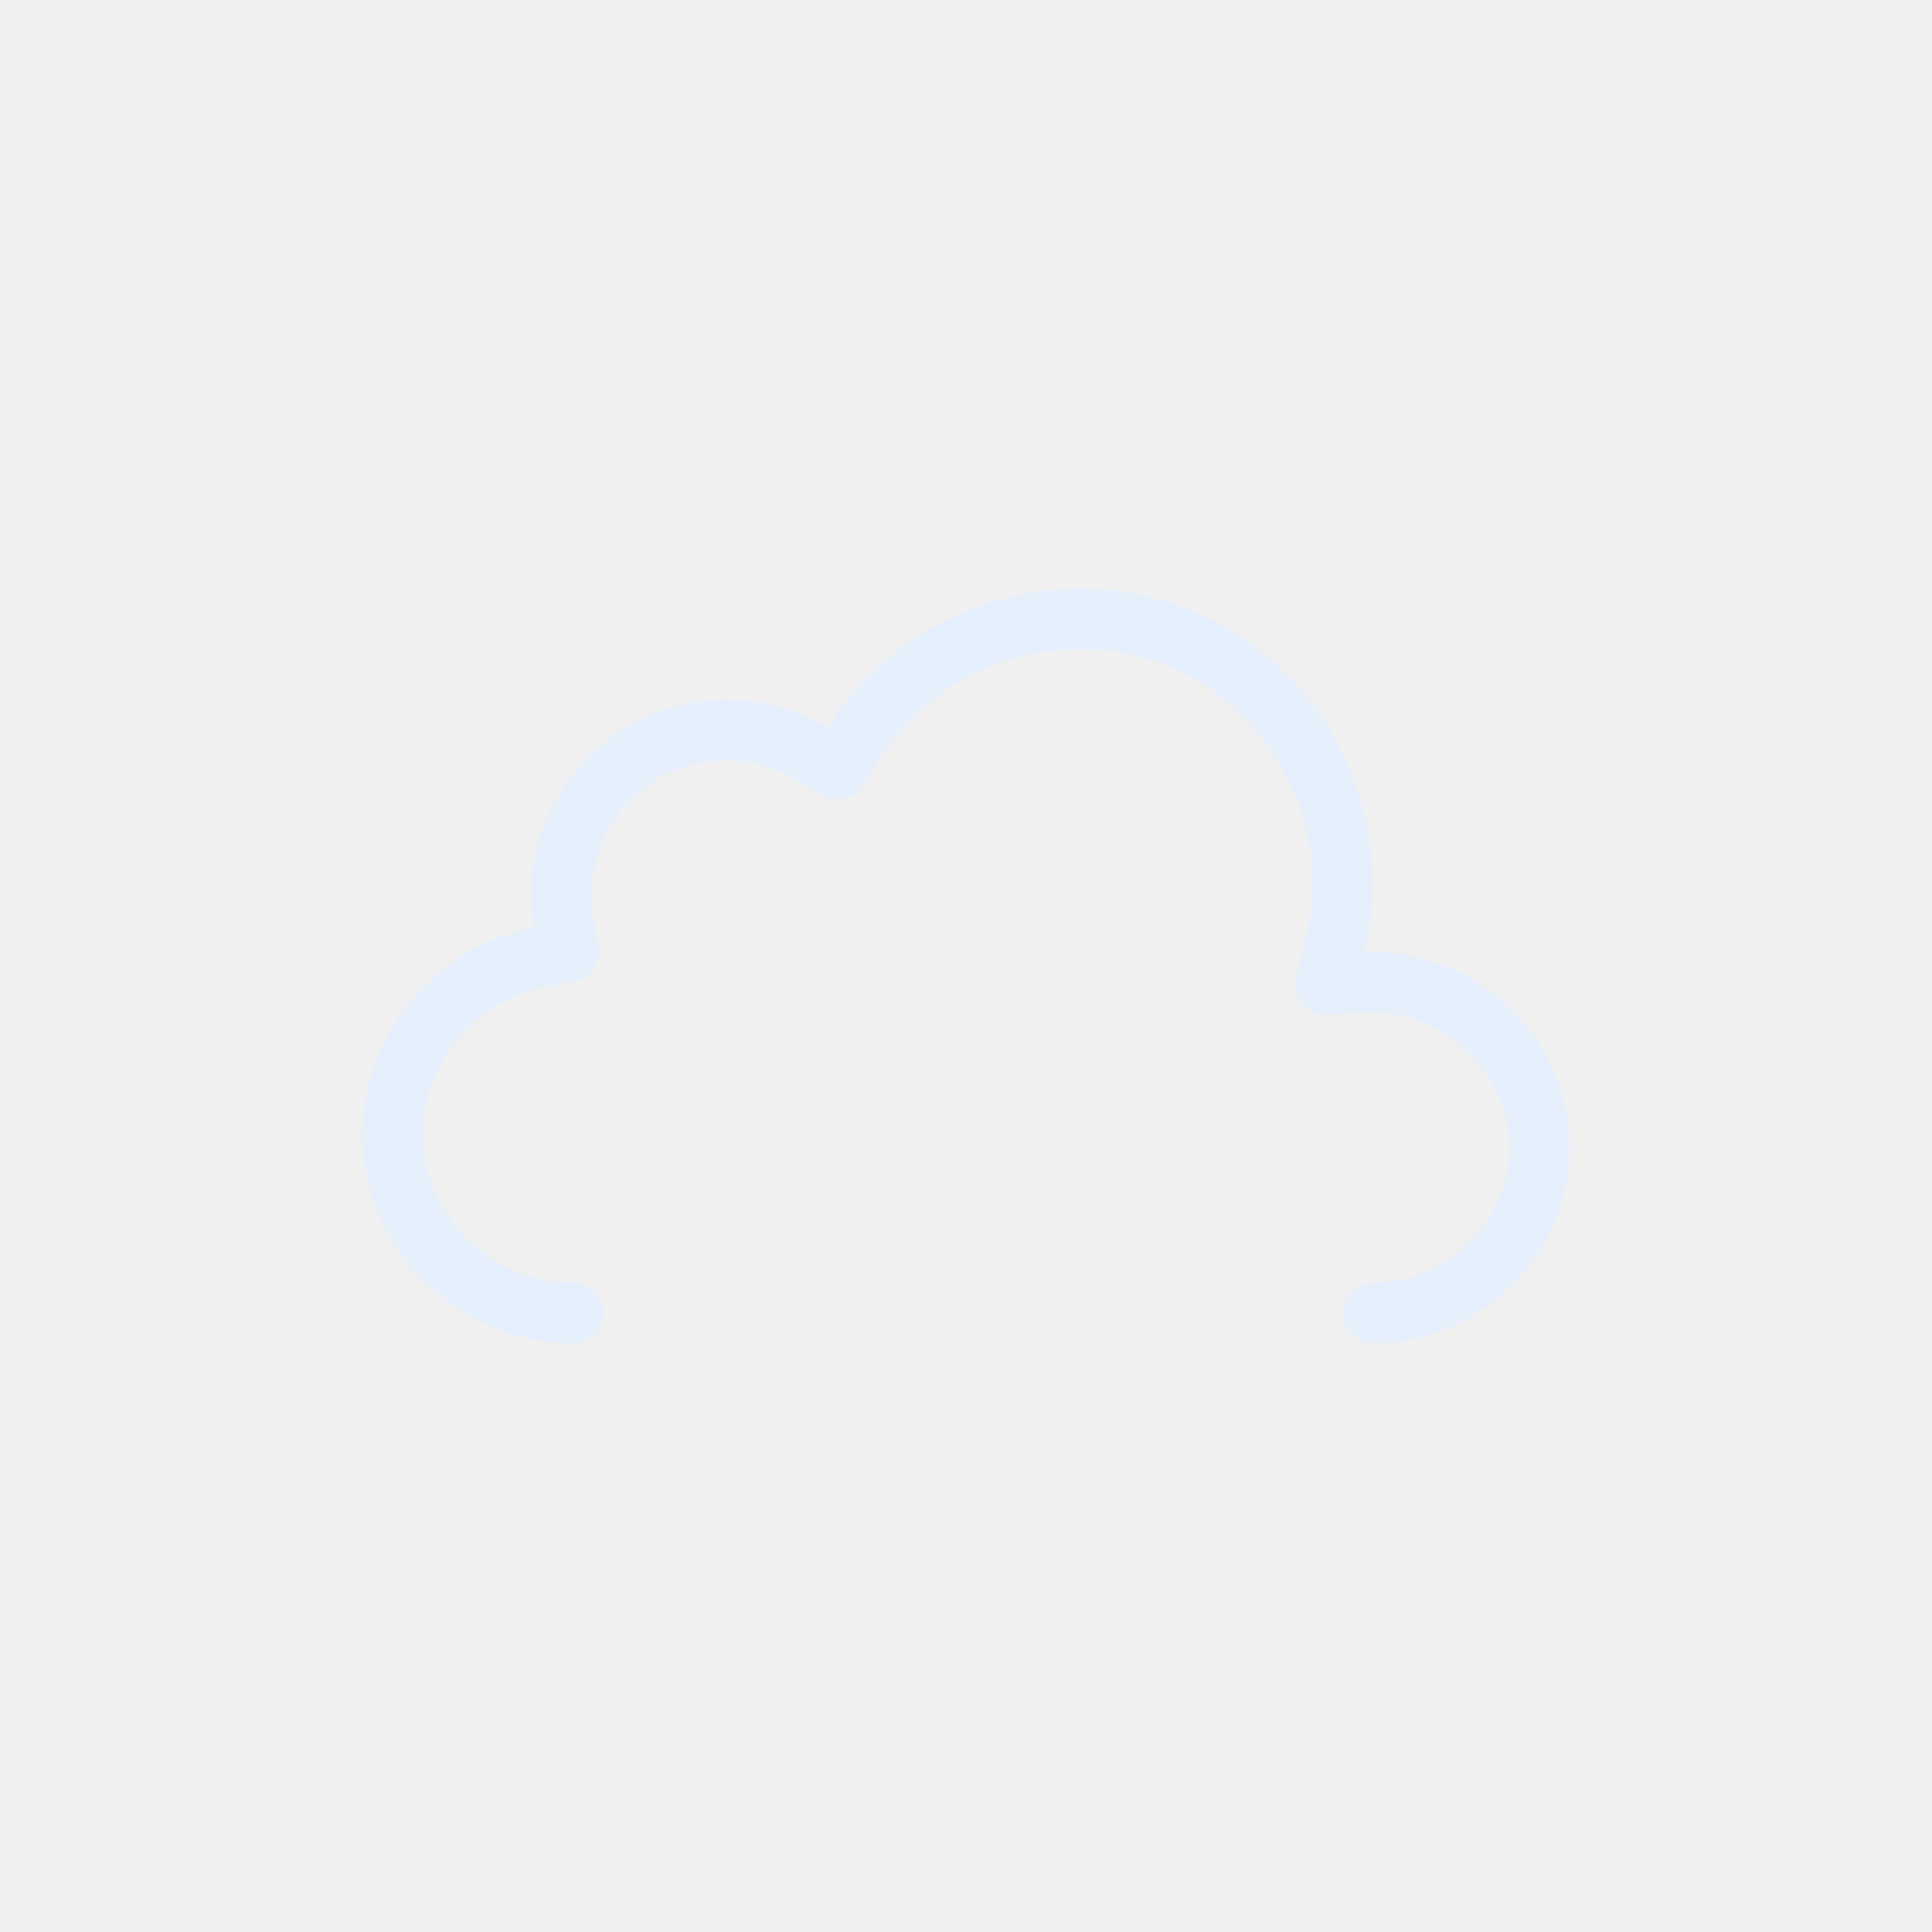
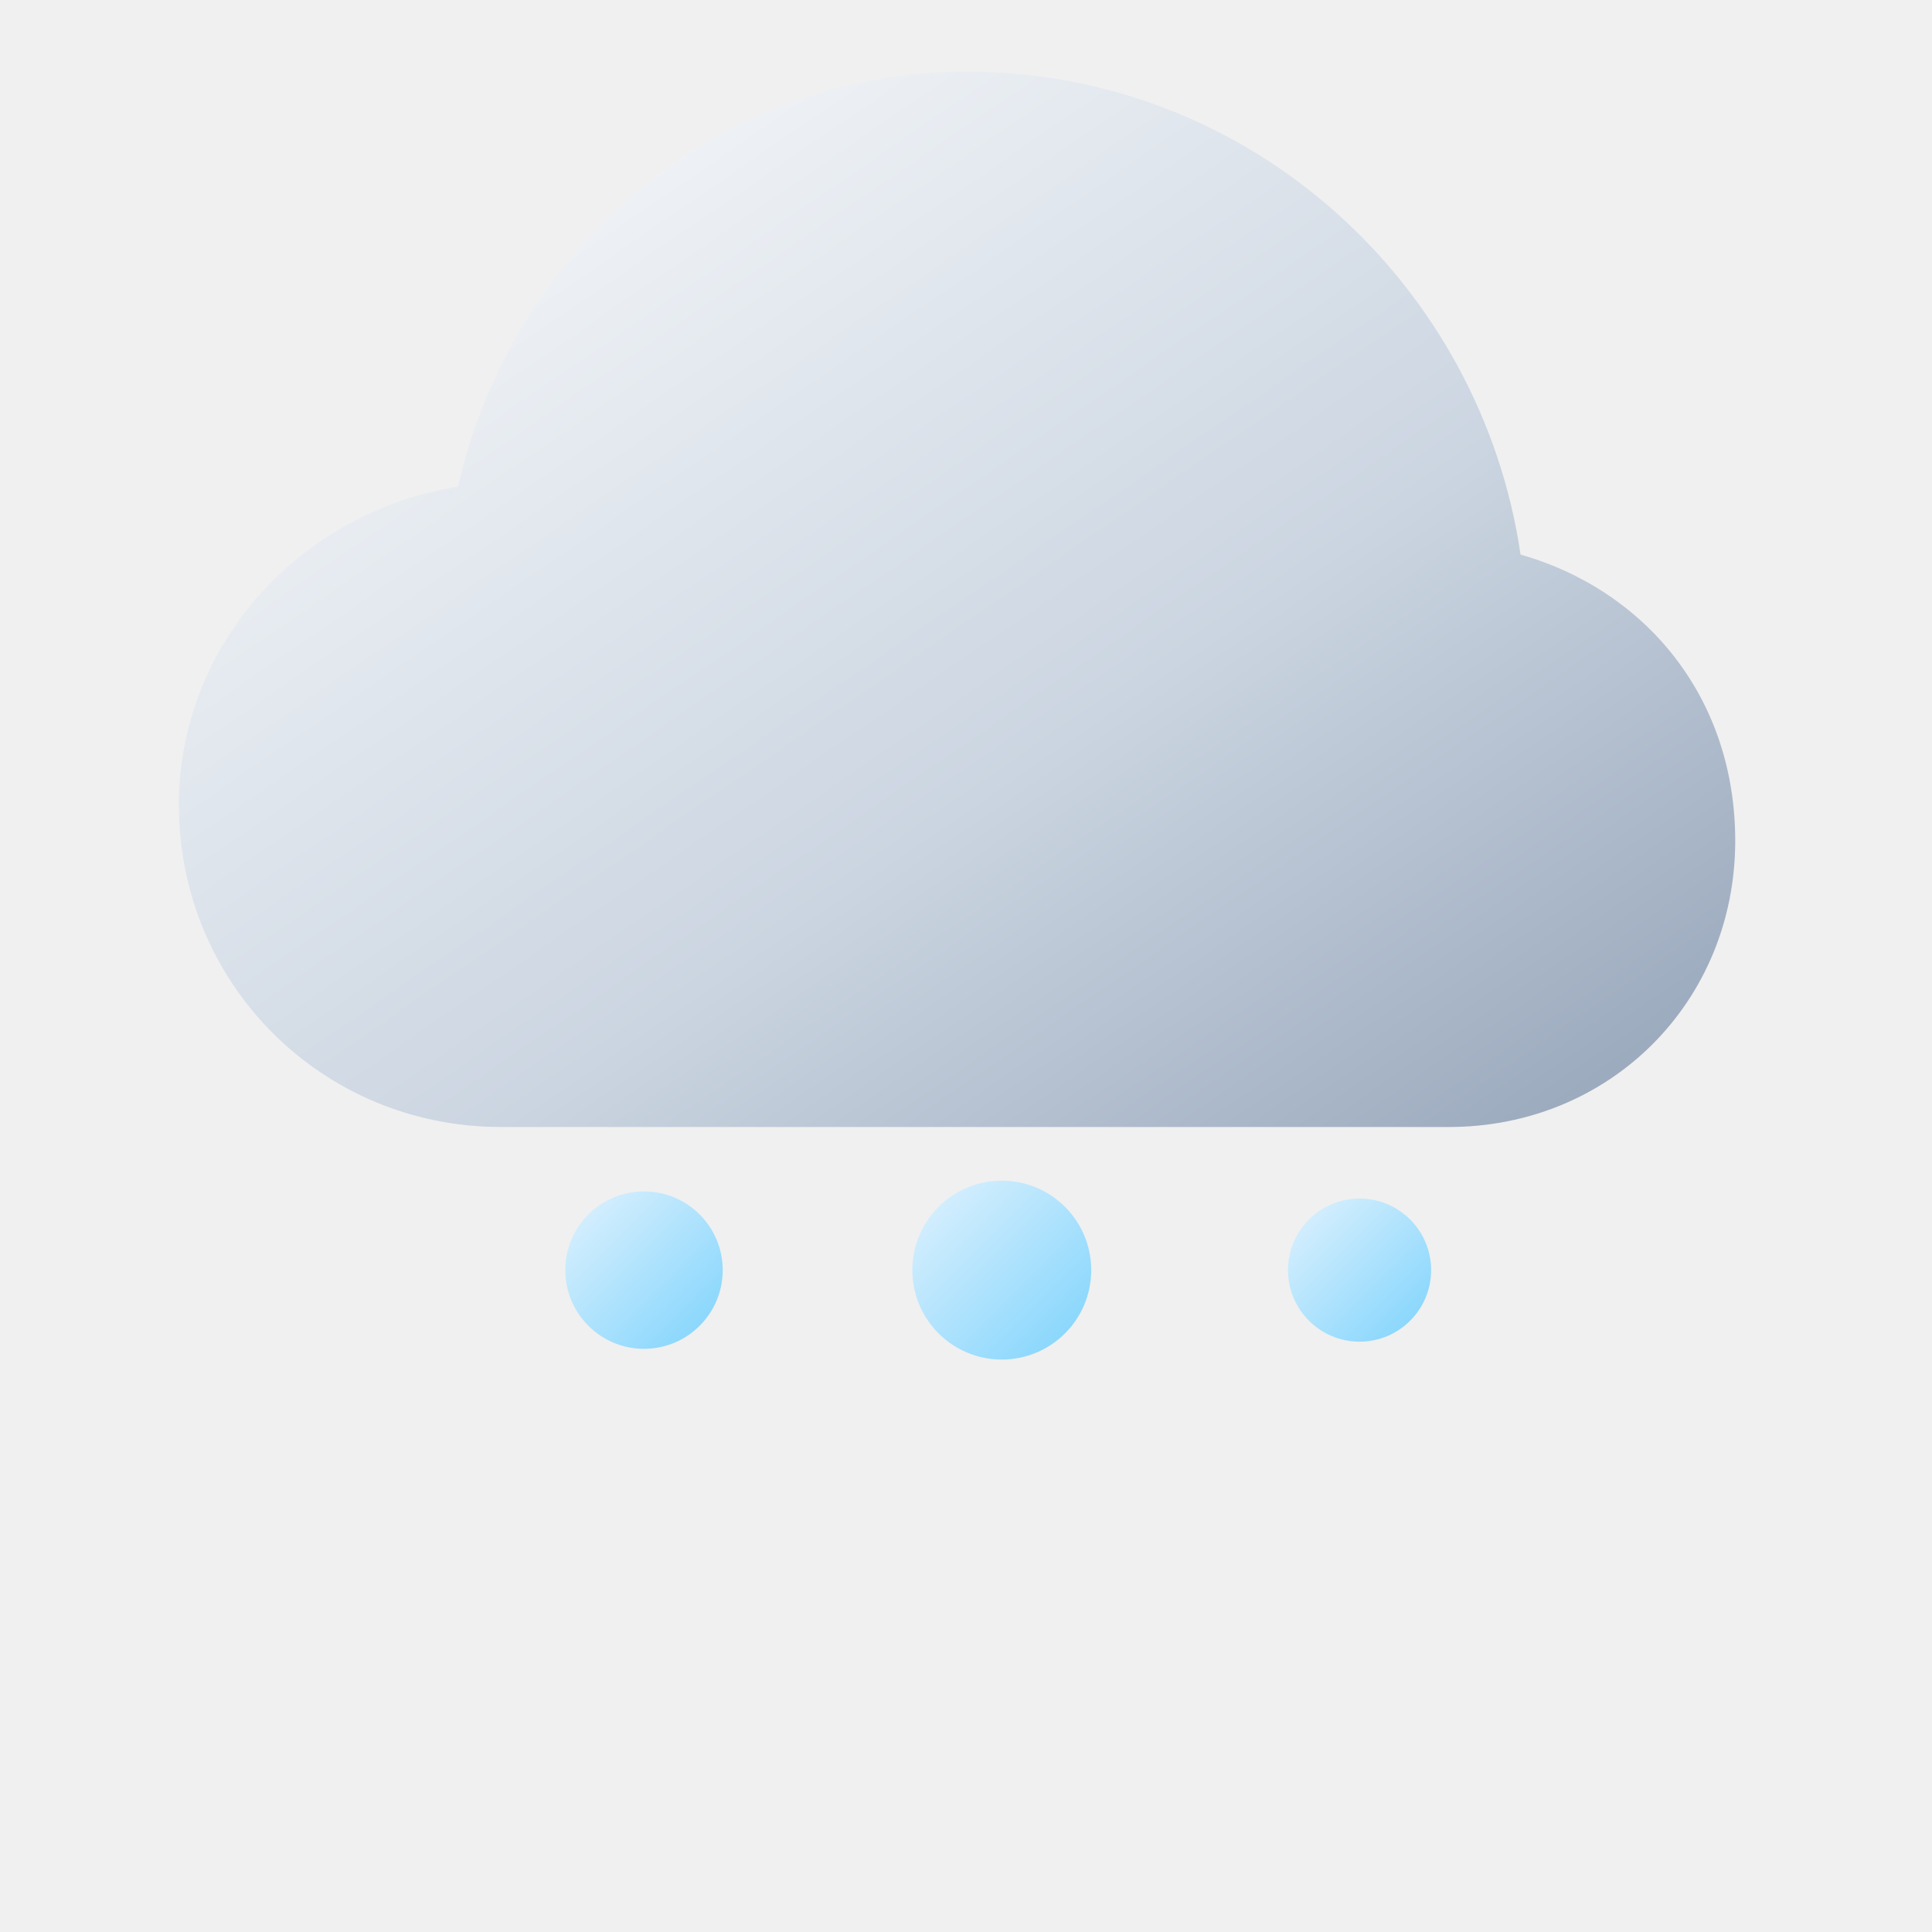
- <svg xmlns="http://www.w3.org/2000/svg" viewBox="0 0 128 128" fill="none">
-   <g id="snow" clip-path="url(#clip0_2045_28939)">
-     <g id="Sky">
-       <g id="Clouds">
-         <g id="Cloud">
-           <path id="Cloud_2" fill-rule="evenodd" clip-rule="evenodd" d="M54.837 48.212C59.827 40.138 70.265 36.824 79.008 40.482C87.742 44.136 92.684 53.883 90.389 63.086C97.683 62.767 104 68.707 104 76.028C104 83.116 98.048 89 90.977 89C89.872 89 88.977 88.104 88.977 86.999C88.977 85.893 89.872 84.997 90.977 84.997C95.864 84.997 100 80.88 100 76.028C100 71.026 95.622 66.864 90.563 67.085L87.887 67.201C87.256 67.229 86.65 66.957 86.251 66.468C85.851 65.979 85.706 65.33 85.859 64.717L86.508 62.117C88.32 54.848 84.391 47.073 77.466 44.175C70.525 41.271 62.189 43.927 58.239 50.317L57.2 51.998C56.624 52.929 55.407 53.224 54.469 52.66L52.777 51.642C49.812 49.859 45.932 49.966 43.071 51.91C40.221 53.847 38.71 57.392 39.292 60.775L39.626 62.715C39.811 63.792 39.099 64.819 38.026 65.022L36.092 65.387C31.142 66.323 27.572 71.044 28.044 76.031C28.515 81.021 32.91 84.998 37.952 84.997C39.056 84.997 39.952 85.893 39.952 86.998C39.953 88.103 39.057 89 37.953 89C30.869 89.001 24.729 83.475 24.061 76.408C23.394 69.341 28.391 62.769 35.35 61.454C34.5 56.515 36.683 51.413 40.824 48.599C44.975 45.778 50.536 45.625 54.837 48.212Z" fill="#E6EFFC" />
-         </g>
-         <animateTransform attributeName="transform" type="translate" values="0 0;0 -3;0 0" dur="3s" begin="0s" repeatCount="indefinite" calcMode="spline" keySplines=".42 0 .58 1; .42 0 .58 1" />
-       </g>
+ <svg xmlns="http://www.w3.org/2000/svg" viewBox="4 10.5 54 54" fill="none">
+   <defs>
+     <linearGradient id="snowCloudGrad" x1="0%" y1="0%" x2="100%" y2="100%">
+       <stop offset="0%" stop-color="#FFFFFF" />
+       <stop offset="60%" stop-color="#CBD5E1" />
+       <stop offset="100%" stop-color="#94A3B8" />
+     </linearGradient>
+     <linearGradient id="flakeGrad" x1="0%" y1="0%" x2="100%" y2="100%">
+       <stop offset="0%" stop-color="#E0F2FE" />
+       <stop offset="100%" stop-color="#7DD3FC" />
+     </linearGradient>
+   </defs>
+   <g>
+     <g transform="translate(22, 46)">
+       <animateTransform attributeName="transform" type="translate" values="22,46; 20,53; 22,60" dur="2s" repeatCount="indefinite" />
+       <animate attributeName="opacity" values="0; 1; 0" dur="2s" repeatCount="indefinite" />
+       <circle cx="0" cy="0" r="2.2" fill="url(#flakeGrad)" />
    </g>
-     <g id="Precipitation">
-       <g id="Snowflakes">
-         <path id="Snowflake 1" d="M52.578 90.366L51.373 89.677C51.479 89.233 51.479 88.769 51.371 88.324L52.578 87.635C52.674 87.581 52.758 87.508 52.825 87.421C52.893 87.334 52.942 87.235 52.971 87.128C53 87.022 53.007 86.911 52.993 86.802C52.978 86.693 52.942 86.588 52.887 86.493C52.773 86.3 52.589 86.16 52.373 86.103C52.157 86.045 51.928 86.075 51.734 86.187L50.528 86.876C50.193 86.559 49.787 86.326 49.344 86.2V84.82C49.337 84.6 49.245 84.392 49.087 84.239C48.93 84.086 48.719 84 48.5 84C48.281 84 48.07 84.086 47.912 84.239C47.755 84.392 47.663 84.6 47.656 84.82V86.2C47.214 86.329 46.808 86.56 46.471 86.874L45.266 86.185C45.072 86.074 44.843 86.044 44.627 86.101C44.411 86.159 44.227 86.299 44.113 86.491C44.058 86.586 44.022 86.692 44.007 86.801C43.993 86.91 44 87.021 44.029 87.127C44.057 87.233 44.107 87.333 44.175 87.42C44.242 87.507 44.326 87.579 44.422 87.633L45.626 88.322C45.52 88.767 45.521 89.231 45.629 89.675L44.422 90.365C44.326 90.419 44.242 90.491 44.175 90.578C44.107 90.665 44.057 90.764 44.029 90.871C44 90.977 43.993 91.088 44.007 91.197C44.022 91.306 44.058 91.412 44.113 91.507C44.227 91.699 44.411 91.839 44.627 91.897C44.843 91.954 45.072 91.924 45.266 91.813L46.472 91.123C46.806 91.441 47.213 91.673 47.656 91.798V93.18C47.663 93.4 47.755 93.608 47.913 93.761C48.07 93.914 48.281 94 48.5 94C48.719 94 48.93 93.914 49.088 93.761C49.245 93.608 49.337 93.4 49.344 93.18V91.797C49.785 91.668 50.191 91.438 50.528 91.124L51.734 91.814C51.928 91.925 52.157 91.955 52.373 91.898C52.589 91.841 52.773 91.701 52.887 91.508C52.942 91.413 52.978 91.308 52.993 91.198C53.007 91.089 53 90.978 52.971 90.872C52.942 90.766 52.893 90.666 52.825 90.579C52.758 90.493 52.674 90.42 52.578 90.366ZM47.866 90.086C47.723 90.005 47.597 89.896 47.496 89.766C47.394 89.635 47.32 89.486 47.277 89.327C47.234 89.167 47.223 89.001 47.244 88.837C47.266 88.673 47.32 88.515 47.403 88.372C47.574 88.084 47.85 87.874 48.174 87.788C48.497 87.702 48.841 87.747 49.132 87.913C49.276 87.994 49.402 88.103 49.503 88.233C49.604 88.364 49.678 88.513 49.721 88.672C49.764 88.832 49.776 88.998 49.754 89.162C49.733 89.326 49.679 89.484 49.596 89.626C49.425 89.915 49.148 90.125 48.825 90.211C48.501 90.297 48.157 90.252 47.866 90.087V90.086Z" fill="#86C3DB" opacity="0">
-           <animateTransform attributeName="transform" type="translate" values="0 0;0 20" dur="1s" begin="0.2s" repeatCount="indefinite" calcMode="spline" keySplines=".42 0 1 1" />
-           <animate attributeName="opacity" values="0;1;1;0" dur="1s" begin="0.2s" repeatCount="indefinite" keyTimes="0;0.15;0.85;1" />
-         </path>
-         <path id="Snowflake 2" d="M67.578 90.366L66.374 89.677C66.479 89.233 66.479 88.769 66.371 88.324L67.578 87.635C67.674 87.581 67.758 87.508 67.825 87.421C67.893 87.334 67.942 87.235 67.971 87.128C68 87.022 68.007 86.911 67.993 86.802C67.978 86.693 67.942 86.588 67.887 86.493C67.773 86.3 67.589 86.16 67.373 86.103C67.157 86.045 66.928 86.075 66.734 86.187L65.528 86.876C65.193 86.559 64.787 86.326 64.344 86.2V84.82C64.337 84.6 64.245 84.392 64.088 84.239C63.93 84.086 63.719 84 63.5 84C63.281 84 63.07 84.086 62.912 84.239C62.755 84.392 62.663 84.6 62.656 84.82V86.2C62.214 86.329 61.808 86.56 61.471 86.874L60.266 86.185C60.072 86.074 59.843 86.044 59.627 86.101C59.411 86.159 59.227 86.299 59.113 86.491C59.058 86.586 59.022 86.692 59.007 86.801C58.993 86.91 59 87.021 59.029 87.127C59.057 87.233 59.107 87.333 59.175 87.42C59.242 87.507 59.326 87.579 59.422 87.633L60.626 88.322C60.52 88.767 60.521 89.231 60.629 89.675L59.422 90.365C59.326 90.419 59.242 90.491 59.175 90.578C59.107 90.665 59.057 90.764 59.029 90.871C59 90.977 58.993 91.088 59.007 91.197C59.022 91.306 59.058 91.412 59.113 91.507C59.227 91.699 59.411 91.839 59.627 91.897C59.843 91.954 60.072 91.924 60.266 91.813L61.472 91.123C61.806 91.441 62.213 91.673 62.656 91.798V93.18C62.663 93.4 62.755 93.608 62.913 93.761C63.07 93.914 63.281 94 63.5 94C63.719 94 63.93 93.914 64.088 93.761C64.245 93.608 64.337 93.4 64.344 93.18V91.797C64.785 91.668 65.191 91.438 65.528 91.124L66.734 91.814C66.928 91.925 67.157 91.955 67.373 91.898C67.589 91.841 67.773 91.701 67.887 91.508C67.942 91.413 67.978 91.308 67.993 91.198C68.007 91.089 68 90.978 67.971 90.872C67.942 90.766 67.893 90.666 67.825 90.579C67.758 90.493 67.674 90.42 67.578 90.366ZM62.866 90.086C62.723 90.005 62.597 89.896 62.496 89.766C62.394 89.635 62.32 89.486 62.277 89.327C62.234 89.167 62.223 89.001 62.244 88.837C62.266 88.673 62.32 88.515 62.403 88.372C62.574 88.084 62.85 87.874 63.174 87.788C63.497 87.702 63.841 87.747 64.132 87.913C64.276 87.994 64.402 88.103 64.503 88.233C64.604 88.364 64.678 88.513 64.721 88.672C64.764 88.832 64.776 88.998 64.754 89.162C64.733 89.326 64.679 89.484 64.596 89.626C64.425 89.915 64.148 90.125 63.825 90.211C63.501 90.297 63.157 90.252 62.866 90.087V90.086Z" fill="#86C3DB" opacity="0">
-           <animateTransform attributeName="transform" type="translate" values="0 0;0 20" dur="1s" begin="0.7s" repeatCount="indefinite" calcMode="spline" keySplines=".42 0 1 1" />
-           <animate attributeName="opacity" values="0;1;1;0" dur="1s" begin="0.7s" repeatCount="indefinite" keyTimes="0;0.15;0.85;1" />
-         </path>
-         <path id="Snowflake 3" d="M82.578 90.366L81.374 89.677C81.479 89.233 81.479 88.769 81.371 88.324L82.578 87.635C82.674 87.581 82.758 87.508 82.825 87.421C82.893 87.334 82.942 87.235 82.971 87.128C83 87.022 83.007 86.911 82.993 86.802C82.978 86.693 82.942 86.588 82.887 86.493C82.773 86.3 82.589 86.16 82.373 86.103C82.157 86.045 81.928 86.075 81.734 86.187L80.528 86.876C80.193 86.559 79.787 86.326 79.344 86.2V84.82C79.337 84.6 79.245 84.392 79.088 84.239C78.93 84.086 78.719 84 78.5 84C78.281 84 78.07 84.086 77.912 84.239C77.755 84.392 77.663 84.6 77.656 84.82V86.2C77.214 86.329 76.808 86.56 76.471 86.874L75.266 86.185C75.072 86.074 74.843 86.044 74.627 86.101C74.411 86.159 74.227 86.299 74.113 86.491C74.058 86.586 74.022 86.692 74.007 86.801C73.993 86.91 74 87.021 74.029 87.127C74.058 87.233 74.107 87.333 74.175 87.42C74.242 87.507 74.326 87.579 74.422 87.633L75.626 88.322C75.52 88.767 75.521 89.231 75.629 89.675L74.422 90.365C74.326 90.419 74.242 90.491 74.175 90.578C74.107 90.665 74.058 90.764 74.029 90.871C74 90.977 73.993 91.088 74.007 91.197C74.022 91.306 74.058 91.412 74.113 91.507C74.227 91.699 74.411 91.839 74.627 91.897C74.843 91.954 75.072 91.924 75.266 91.813L76.472 91.123C76.806 91.441 77.213 91.673 77.656 91.798V93.18C77.663 93.4 77.755 93.608 77.913 93.761C78.07 93.914 78.281 94 78.5 94C78.719 94 78.93 93.914 79.088 93.761C79.245 93.608 79.337 93.4 79.344 93.18V91.797C79.785 91.668 80.191 91.438 80.528 91.124L81.734 91.814C81.928 91.925 82.157 91.955 82.373 91.898C82.589 91.841 82.773 91.701 82.887 91.508C82.942 91.413 82.978 91.308 82.993 91.198C83.007 91.089 83 90.978 82.971 90.872C82.942 90.766 82.893 90.666 82.825 90.579C82.758 90.493 82.674 90.42 82.578 90.366ZM77.866 90.086C77.723 90.005 77.597 89.896 77.496 89.766C77.394 89.635 77.32 89.486 77.277 89.327C77.234 89.167 77.223 89.001 77.244 88.837C77.266 88.673 77.32 88.515 77.403 88.372C77.573 88.084 77.85 87.874 78.174 87.788C78.497 87.702 78.841 87.747 79.132 87.913C79.276 87.994 79.402 88.103 79.503 88.233C79.604 88.364 79.678 88.513 79.721 88.672C79.764 88.832 79.776 88.998 79.754 89.162C79.733 89.326 79.679 89.484 79.596 89.626C79.425 89.915 79.148 90.125 78.825 90.211C78.501 90.297 78.157 90.252 77.866 90.087V90.086Z" fill="#86C3DB" opacity="0">
-           <animateTransform attributeName="transform" type="translate" values="0 0;0 20" dur="1s" begin="1.2s" repeatCount="indefinite" calcMode="spline" keySplines=".42 0 1 1" />
-           <animate attributeName="opacity" values="0;1;1;0" dur="1s" begin="1.2s" repeatCount="indefinite" keyTimes="0;0.15;0.85;1" />
-         </path>
-       </g>
+     <g transform="translate(32, 46)">
+       <animateTransform attributeName="transform" type="translate" values="32,46; 34,53; 32,60" dur="2s" begin="0.7s" repeatCount="indefinite" />
+       <animate attributeName="opacity" values="0; 1; 0" dur="2s" begin="0.7s" repeatCount="indefinite" />
+       <circle cx="0" cy="0" r="2.5" fill="url(#flakeGrad)" />
+     </g>
+     <g transform="translate(42, 46)">
+       <animateTransform attributeName="transform" type="translate" values="42,46; 40,53; 42,60" dur="2s" begin="1.3s" repeatCount="indefinite" />
+       <animate attributeName="opacity" values="0; 1; 0" dur="2s" begin="1.3s" repeatCount="indefinite" />
+       <circle cx="0" cy="0" r="2" fill="url(#flakeGrad)" />
    </g>
  </g>
-   <defs>
-     <clipPath id="clip0_2045_28939">
-       <rect width="128" height="128" fill="white" />
-     </clipPath>
-   </defs>
+   <path d="M18 42 C13 42 9 38 9 33 C9 28.5 12.4 24.8 16.8 24.1 C18.3 17.5 24 12.5 31 12.5 C39 12.5 45.4 18.5 46.5 26 C50 27 52.5 30 52.5 34 C52.5 38.5 49 42 44.5 42 Z" fill="url(#snowCloudGrad)" />
</svg>
